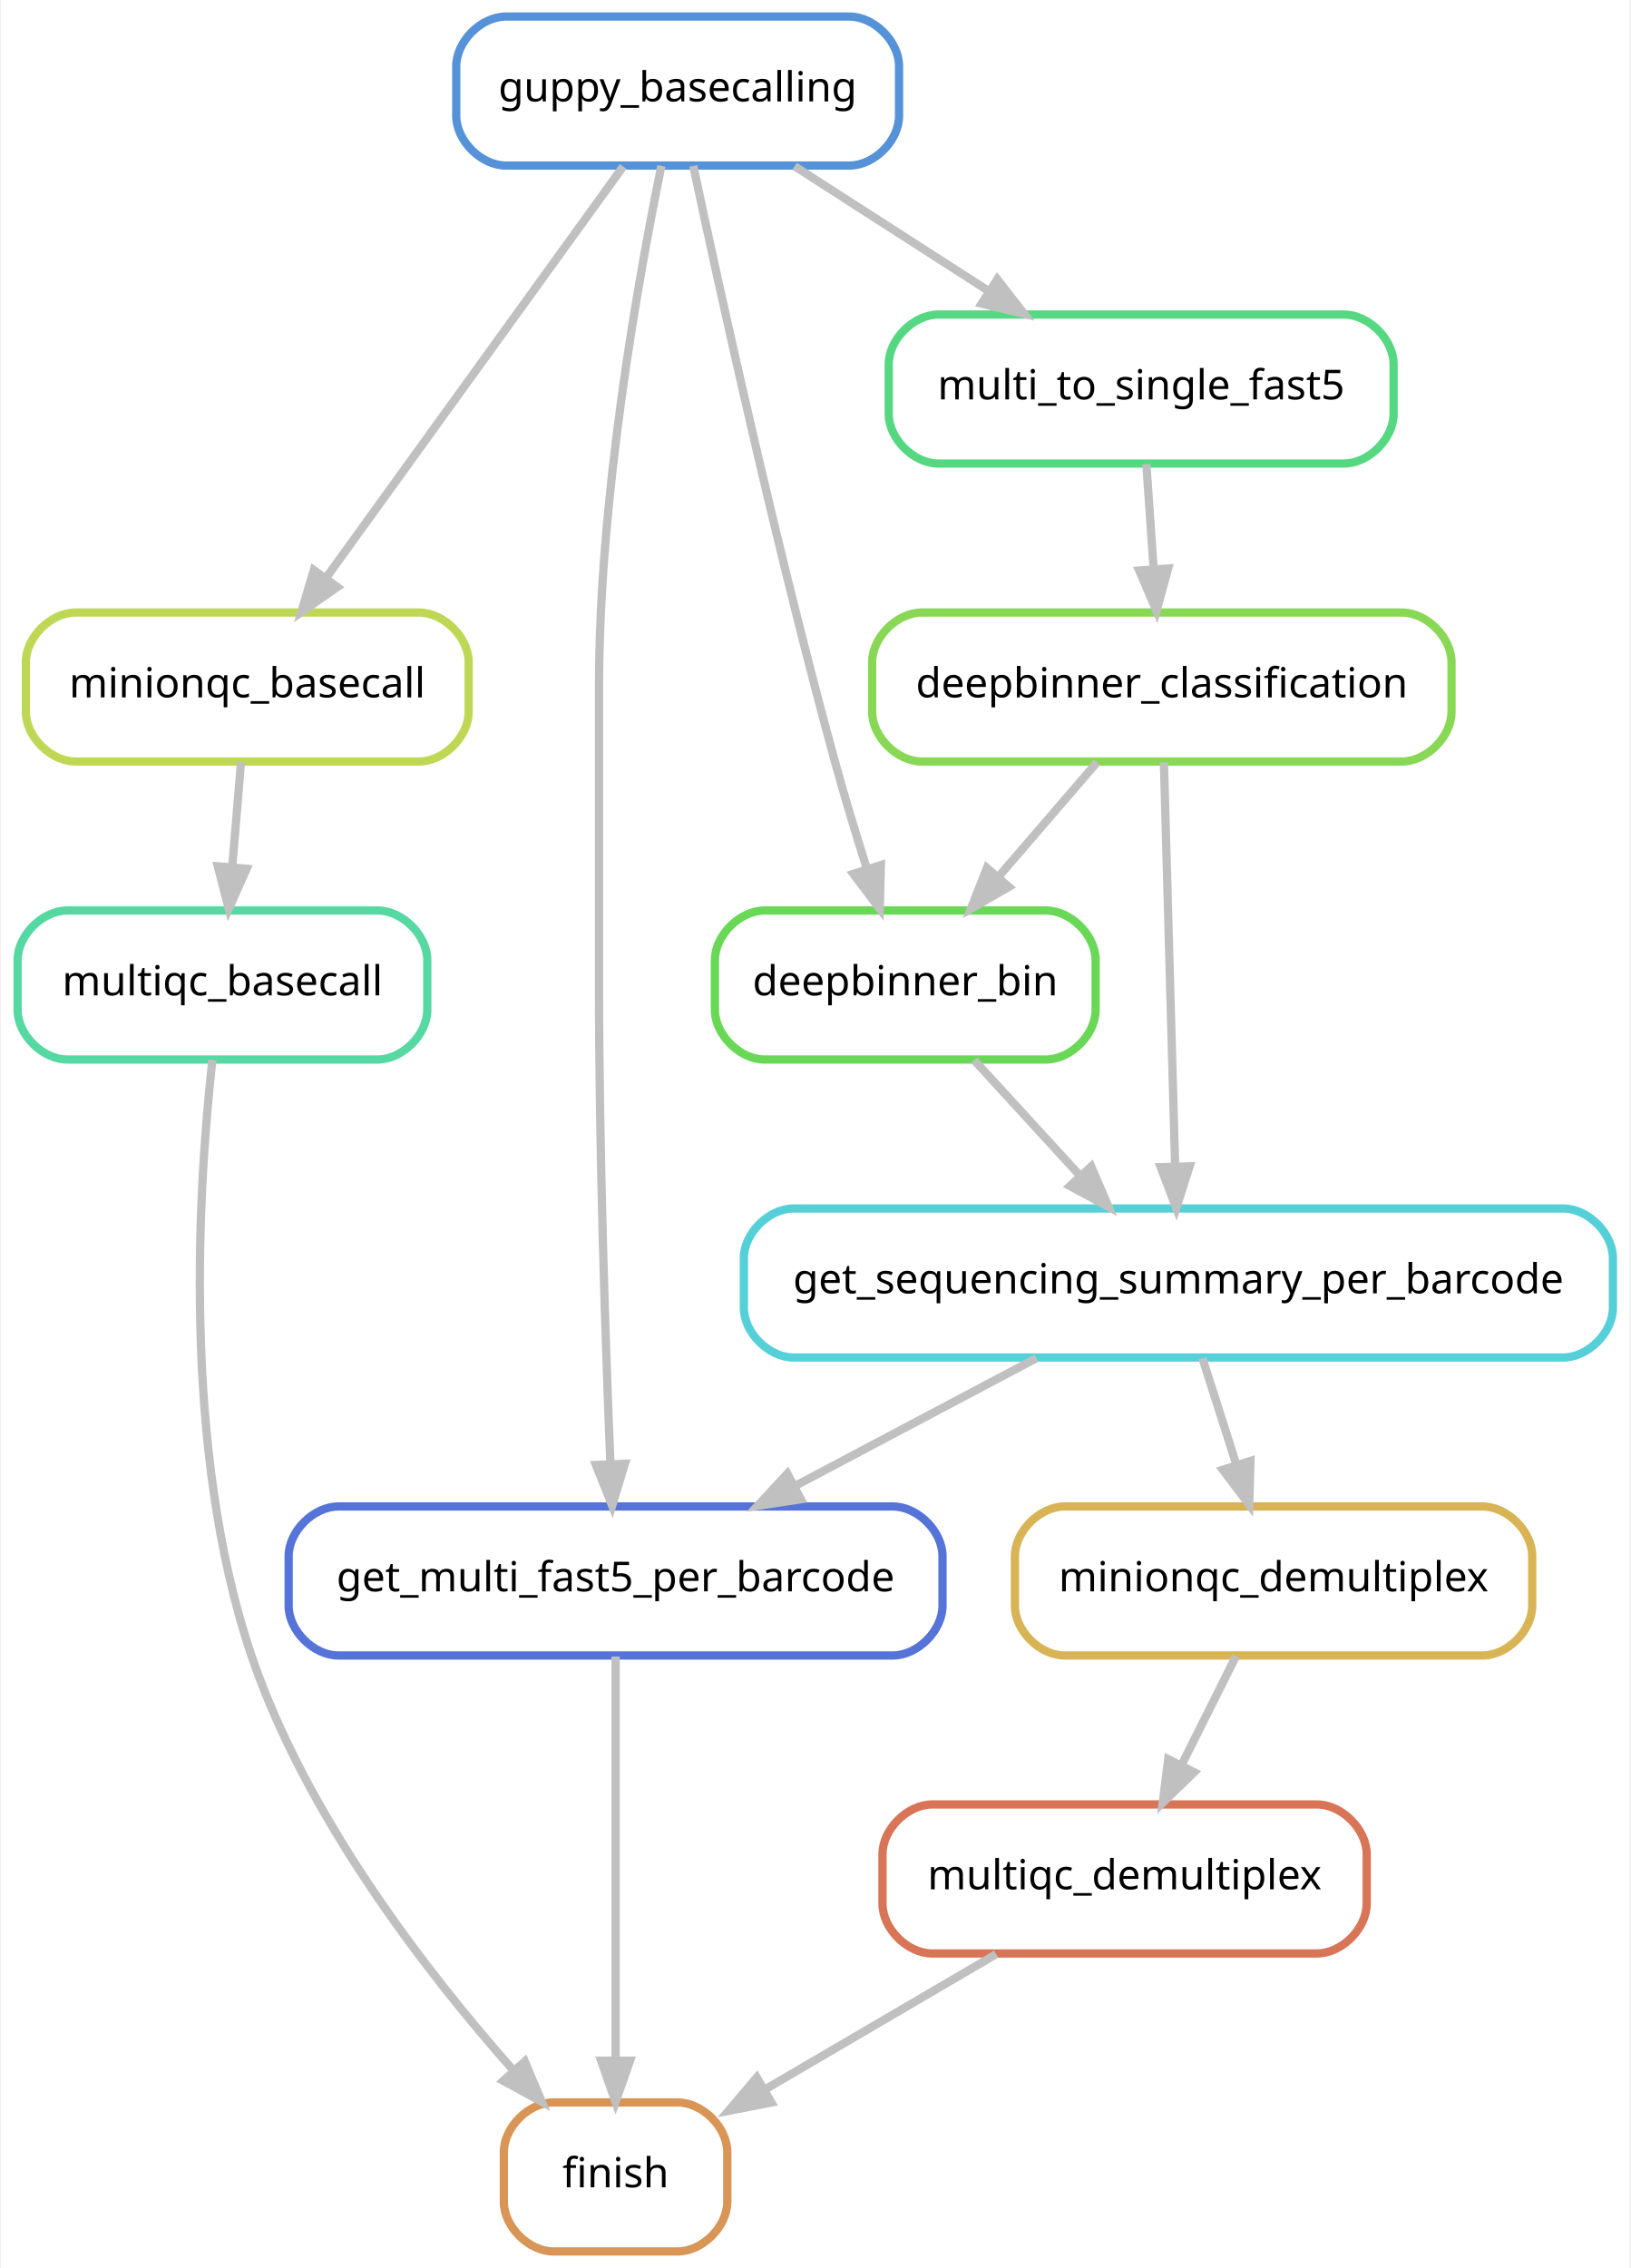
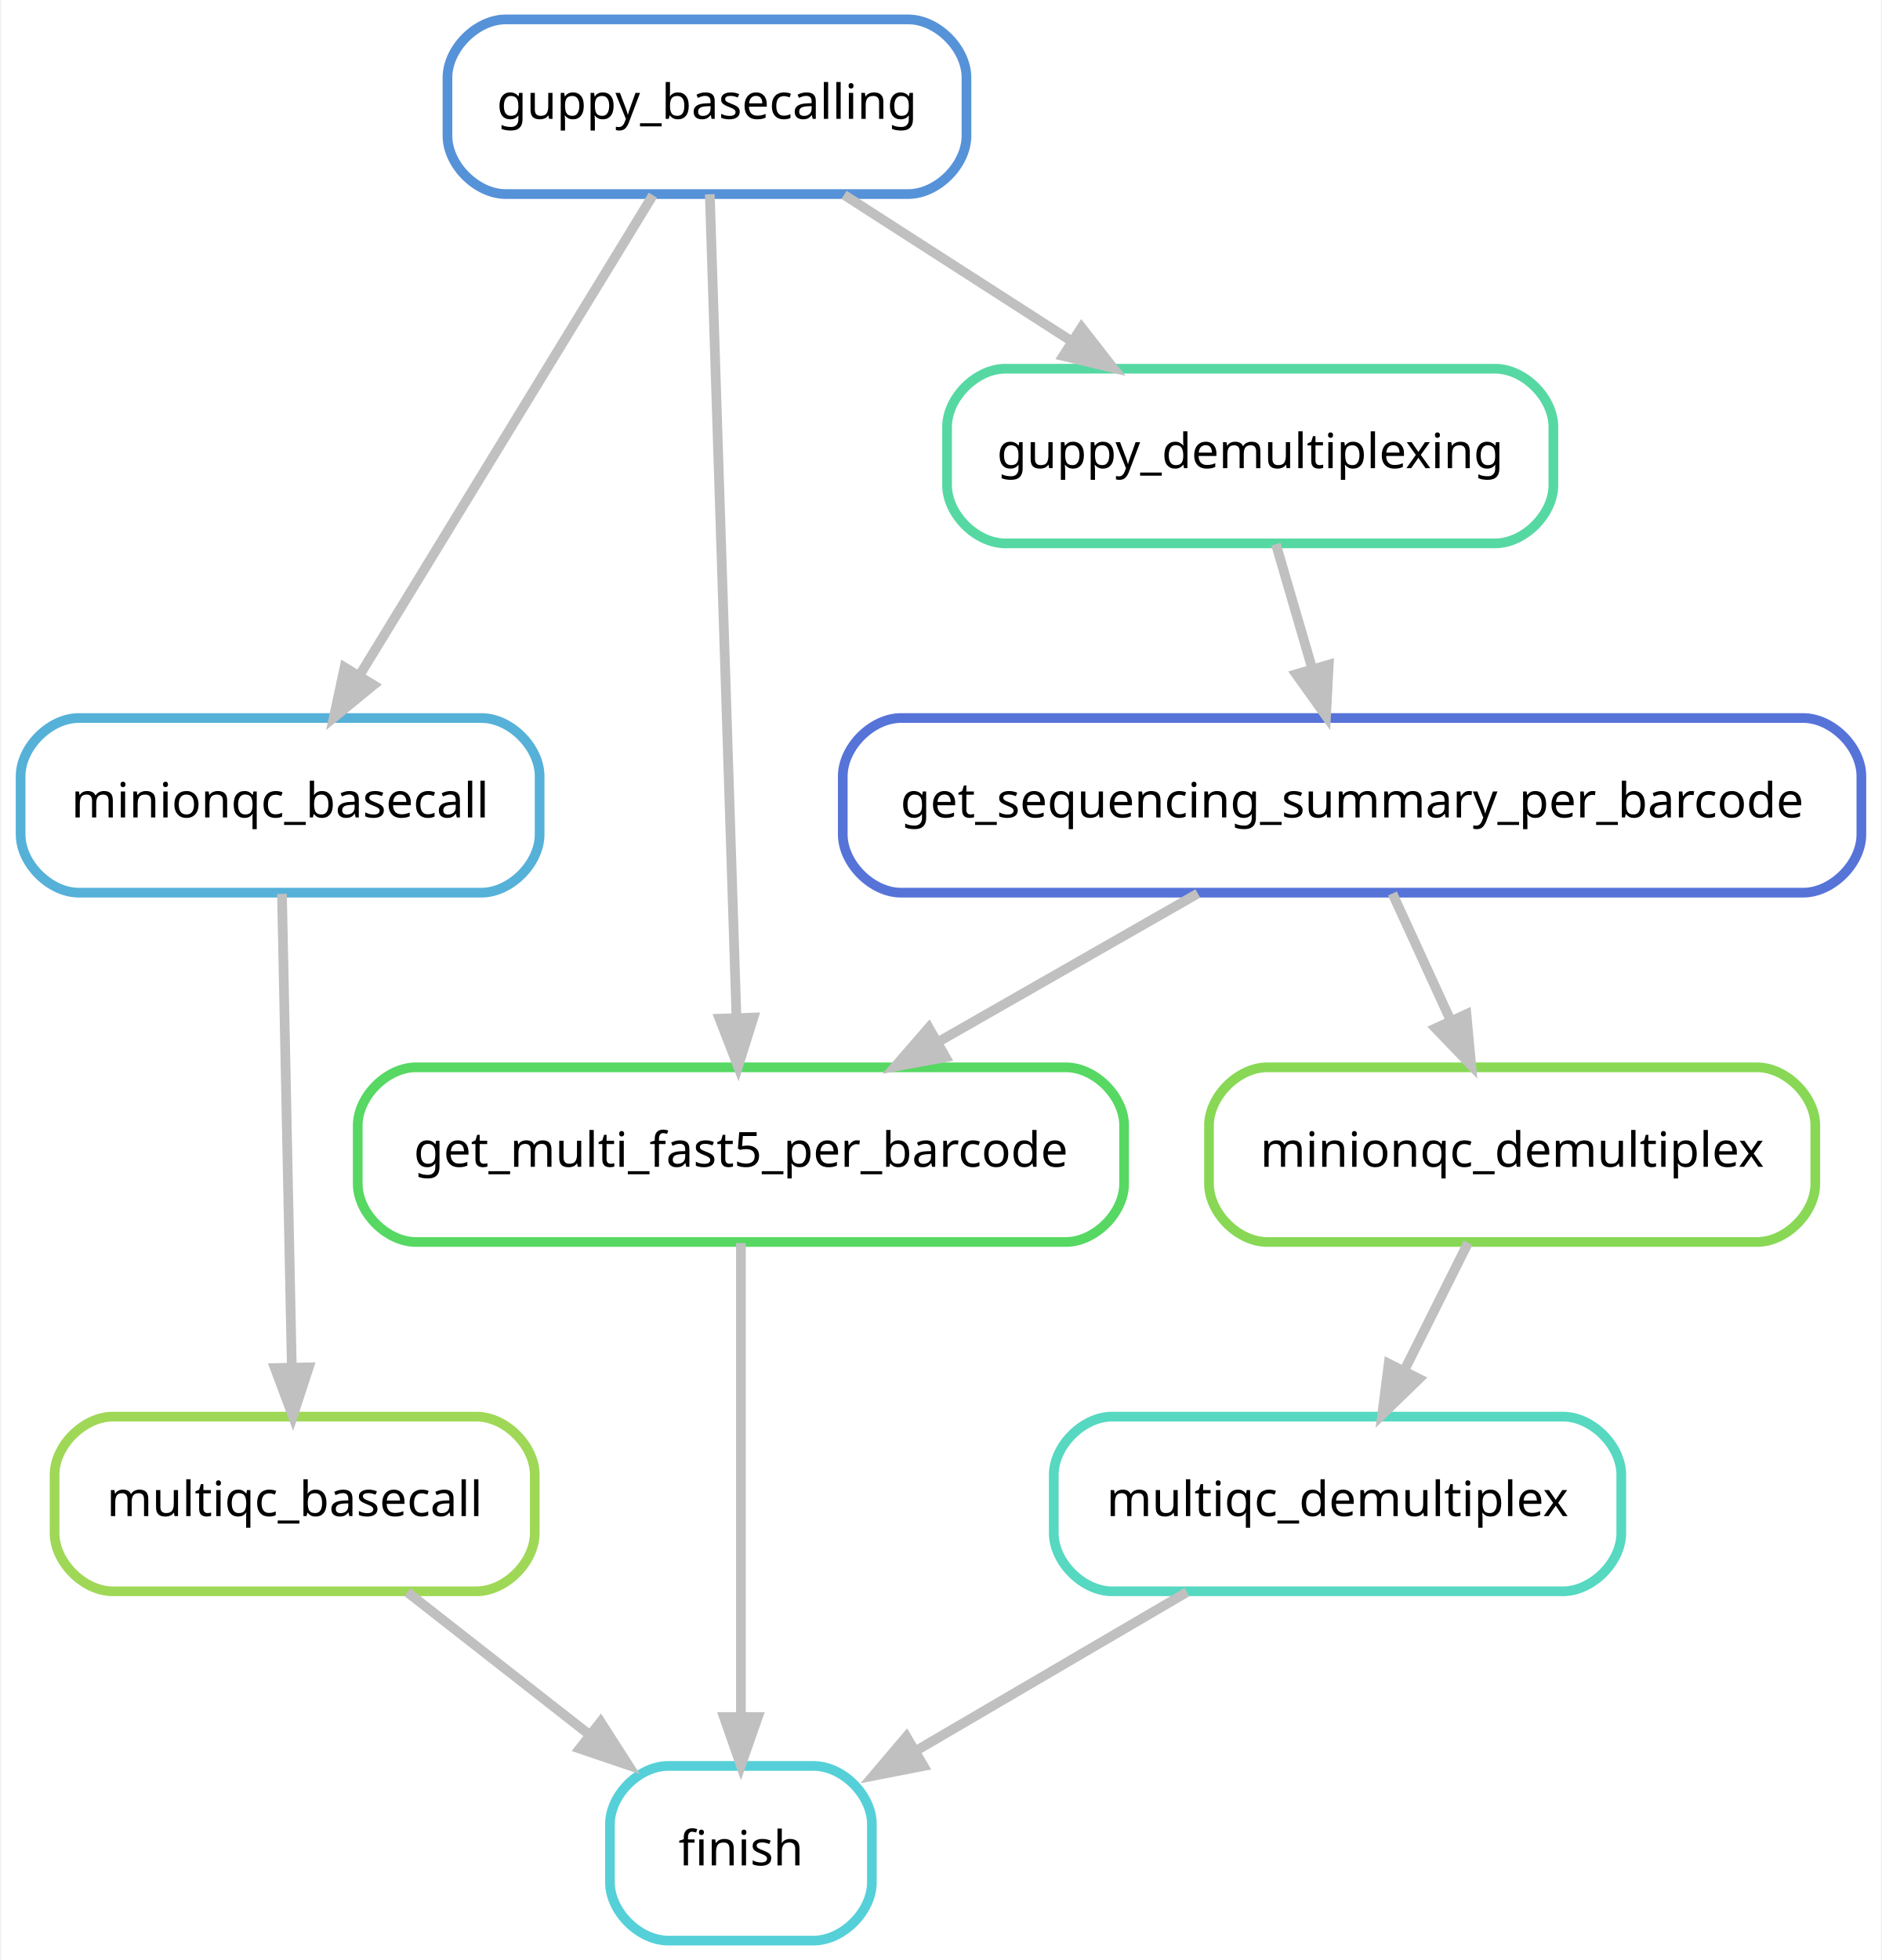
- <svg xmlns="http://www.w3.org/2000/svg" width="394pt" height="548pt" viewBox="0.00 0.00 393.50 548.00">
-   <g id="graph0" class="graph" transform="scale(1 1) rotate(0) translate(4 544)">
-     <polygon fill="#ffffff" stroke="transparent" points="-4,4 -4,-544 389.5,-544 389.5,4 -4,4" />
+ <svg xmlns="http://www.w3.org/2000/svg" width="388pt" height="404pt" viewBox="0.00 0.00 387.50 404.00">
+   <g id="graph0" class="graph" transform="scale(1 1) rotate(0) translate(4 400)">
+     <polygon fill="#ffffff" stroke="transparent" points="-4,4 -4,-400 383.5,-400 383.5,4 -4,4" />
    <g id="node1" class="node">
-       <path fill="none" stroke="#d89556" stroke-width="2" d="M159.5,-36C159.5,-36 129.5,-36 129.5,-36 123.5,-36 117.5,-30 117.5,-24 117.5,-24 117.5,-12 117.5,-12 117.5,-6 123.5,0 129.5,0 129.5,0 159.5,0 159.5,0 165.5,0 171.5,-6 171.5,-12 171.5,-12 171.5,-24 171.5,-24 171.5,-30 165.5,-36 159.5,-36" />
-       <text text-anchor="middle" x="144.5" y="-15.5" font-family="sans" font-size="10.00" fill="#000000">finish</text>
+       <path fill="none" stroke="#56d0d8" stroke-width="2" d="M163.5,-36C163.5,-36 133.5,-36 133.5,-36 127.5,-36 121.5,-30 121.5,-24 121.5,-24 121.5,-12 121.5,-12 121.5,-6 127.5,0 133.5,0 133.5,0 163.5,0 163.5,0 169.5,0 175.5,-6 175.5,-12 175.5,-12 175.5,-24 175.5,-24 175.5,-30 169.5,-36 163.5,-36" />
+       <text text-anchor="middle" x="148.5" y="-15.5" font-family="sans" font-size="10.00" fill="#000000">finish</text>
    </g>
    <g id="node2" class="node">
-       <path fill="none" stroke="#56d8a2" stroke-width="2" d="M87,-324C87,-324 12,-324 12,-324 6,-324 0,-318 0,-312 0,-312 0,-300 0,-300 0,-294 6,-288 12,-288 12,-288 87,-288 87,-288 93,-288 99,-294 99,-300 99,-300 99,-312 99,-312 99,-318 93,-324 87,-324" />
-       <text text-anchor="middle" x="49.5" y="-303.5" font-family="sans" font-size="10.00" fill="#000000">multiqc_basecall</text>
+       <path fill="none" stroke="#9fd856" stroke-width="2" d="M94,-108C94,-108 19,-108 19,-108 13,-108 7,-102 7,-96 7,-96 7,-84 7,-84 7,-78 13,-72 19,-72 19,-72 94,-72 94,-72 100,-72 106,-78 106,-84 106,-84 106,-96 106,-96 106,-102 100,-108 94,-108" />
+       <text text-anchor="middle" x="56.5" y="-87.5" font-family="sans" font-size="10.00" fill="#000000">multiqc_basecall</text>
+     </g>
+     <g id="edge3" class="edge">
+       <path fill="none" stroke="#c0c0c0" stroke-width="2" d="M79.716,-71.831C91.047,-62.963 104.846,-52.164 117.103,-42.572" />
+       <polygon fill="#c0c0c0" stroke="#c0c0c0" stroke-width="2" points="119.574,-45.082 125.292,-36.163 115.26,-39.57 119.574,-45.082" />
+     </g>
+     <g id="node3" class="node">
+       <path fill="none" stroke="#56d8c1" stroke-width="2" d="M318,-108C318,-108 225,-108 225,-108 219,-108 213,-102 213,-96 213,-96 213,-84 213,-84 213,-78 219,-72 225,-72 225,-72 318,-72 318,-72 324,-72 330,-78 330,-84 330,-84 330,-96 330,-96 330,-102 324,-108 318,-108" />
+       <text text-anchor="middle" x="271.5" y="-87.5" font-family="sans" font-size="10.00" fill="#000000">multiqc_demultiplex</text>
+     </g>
+     <g id="edge2" class="edge">
+       <path fill="none" stroke="#c0c0c0" stroke-width="2" d="M240.462,-71.831C223.493,-61.898 202.385,-49.542 184.672,-39.174" />
+       <polygon fill="#c0c0c0" stroke="#c0c0c0" stroke-width="2" points="186.158,-35.988 175.76,-33.957 182.621,-42.029 186.158,-35.988" />
+     </g>
+     <g id="node4" class="node">
+       <path fill="none" stroke="#56d863" stroke-width="2" d="M215.5,-180C215.5,-180 81.5,-180 81.5,-180 75.5,-180 69.5,-174 69.5,-168 69.5,-168 69.5,-156 69.5,-156 69.5,-150 75.5,-144 81.5,-144 81.5,-144 215.5,-144 215.5,-144 221.5,-144 227.5,-150 227.5,-156 227.5,-156 227.5,-168 227.5,-168 227.5,-174 221.5,-180 215.5,-180" />
+       <text text-anchor="middle" x="148.5" y="-159.5" font-family="sans" font-size="10.00" fill="#000000">get_multi_fast5_per_barcode</text>
    </g>
    <g id="edge1" class="edge">
-       <path fill="none" stroke="#c0c0c0" stroke-width="2" d="M47.073,-287.905C43.665,-257.32 39.62,-193.863 56.5,-144 69.644,-105.172 98.706,-67.568 119.846,-43.703" />
-       <polygon fill="#c0c0c0" stroke="#c0c0c0" stroke-width="2" points="122.562,-45.918 126.677,-36.155 117.371,-41.221 122.562,-45.918" />
-     </g>
-     <g id="node3" class="node">
-       <path fill="none" stroke="#d87556" stroke-width="2" d="M314,-108C314,-108 221,-108 221,-108 215,-108 209,-102 209,-96 209,-96 209,-84 209,-84 209,-78 215,-72 221,-72 221,-72 314,-72 314,-72 320,-72 326,-78 326,-84 326,-84 326,-96 326,-96 326,-102 320,-108 314,-108" />
-       <text text-anchor="middle" x="267.5" y="-87.5" font-family="sans" font-size="10.00" fill="#000000">multiqc_demultiplex</text>
-     </g>
-     <g id="edge2" class="edge">
-       <path fill="none" stroke="#c0c0c0" stroke-width="2" d="M236.462,-71.831C219.493,-61.898 198.385,-49.542 180.672,-39.174" />
-       <polygon fill="#c0c0c0" stroke="#c0c0c0" stroke-width="2" points="182.158,-35.988 171.76,-33.957 178.621,-42.029 182.158,-35.988" />
-     </g>
-     <g id="node4" class="node">
-       <path fill="none" stroke="#5673d8" stroke-width="2" d="M211.5,-180C211.5,-180 77.5,-180 77.5,-180 71.5,-180 65.5,-174 65.5,-168 65.5,-168 65.5,-156 65.5,-156 65.5,-150 71.5,-144 77.5,-144 77.5,-144 211.5,-144 211.5,-144 217.5,-144 223.5,-150 223.5,-156 223.5,-156 223.5,-168 223.5,-168 223.5,-174 217.5,-180 211.5,-180" />
-       <text text-anchor="middle" x="144.5" y="-159.5" font-family="sans" font-size="10.00" fill="#000000">get_multi_fast5_per_barcode</text>
-     </g>
-     <g id="edge3" class="edge">
-       <path fill="none" stroke="#c0c0c0" stroke-width="2" d="M144.5,-143.762C144.5,-119.201 144.5,-75.247 144.5,-46.354" />
-       <polygon fill="#c0c0c0" stroke="#c0c0c0" stroke-width="2" points="148,-46.09 144.5,-36.09 141,-46.09 148,-46.09" />
+       <path fill="none" stroke="#c0c0c0" stroke-width="2" d="M148.5,-143.762C148.5,-119.201 148.5,-75.247 148.5,-46.354" />
+       <polygon fill="#c0c0c0" stroke="#c0c0c0" stroke-width="2" points="152,-46.09 148.5,-36.09 145,-46.09 152,-46.09" />
    </g>
    <g id="node5" class="node">
-       <path fill="none" stroke="#bed856" stroke-width="2" d="M97,-396C97,-396 14,-396 14,-396 8,-396 2,-390 2,-384 2,-384 2,-372 2,-372 2,-366 8,-360 14,-360 14,-360 97,-360 97,-360 103,-360 109,-366 109,-372 109,-372 109,-384 109,-384 109,-390 103,-396 97,-396" />
-       <text text-anchor="middle" x="55.5" y="-375.5" font-family="sans" font-size="10.00" fill="#000000">minionqc_basecall</text>
+       <path fill="none" stroke="#56b1d8" stroke-width="2" d="M95,-252C95,-252 12,-252 12,-252 6,-252 0,-246 0,-240 0,-240 0,-228 0,-228 0,-222 6,-216 12,-216 12,-216 95,-216 95,-216 101,-216 107,-222 107,-228 107,-228 107,-240 107,-240 107,-246 101,-252 95,-252" />
+       <text text-anchor="middle" x="53.5" y="-231.5" font-family="sans" font-size="10.00" fill="#000000">minionqc_basecall</text>
    </g>
    <g id="edge4" class="edge">
-       <path fill="none" stroke="#c0c0c0" stroke-width="2" d="M53.986,-359.831C53.344,-352.131 52.581,-342.974 51.868,-334.417" />
-       <polygon fill="#c0c0c0" stroke="#c0c0c0" stroke-width="2" points="55.353,-334.088 51.034,-324.413 48.377,-334.669 55.353,-334.088" />
+       <path fill="none" stroke="#c0c0c0" stroke-width="2" d="M53.88,-215.762C54.392,-191.201 55.307,-147.247 55.909,-118.354" />
+       <polygon fill="#c0c0c0" stroke="#c0c0c0" stroke-width="2" points="59.414,-118.16 56.123,-108.09 52.416,-118.014 59.414,-118.16" />
    </g>
    <g id="node6" class="node">
-       <path fill="none" stroke="#d8b456" stroke-width="2" d="M354,-180C354,-180 253,-180 253,-180 247,-180 241,-174 241,-168 241,-168 241,-156 241,-156 241,-150 247,-144 253,-144 253,-144 354,-144 354,-144 360,-144 366,-150 366,-156 366,-156 366,-168 366,-168 366,-174 360,-180 354,-180" />
-       <text text-anchor="middle" x="303.5" y="-159.5" font-family="sans" font-size="10.00" fill="#000000">minionqc_demultiplex</text>
+       <path fill="none" stroke="#88d856" stroke-width="2" d="M358,-180C358,-180 257,-180 257,-180 251,-180 245,-174 245,-168 245,-168 245,-156 245,-156 245,-150 251,-144 257,-144 257,-144 358,-144 358,-144 364,-144 370,-150 370,-156 370,-156 370,-168 370,-168 370,-174 364,-180 358,-180" />
+       <text text-anchor="middle" x="307.5" y="-159.5" font-family="sans" font-size="10.00" fill="#000000">minionqc_demultiplex</text>
    </g>
    <g id="edge5" class="edge">
-       <path fill="none" stroke="#c0c0c0" stroke-width="2" d="M294.416,-143.831C290.438,-135.877 285.685,-126.369 281.286,-117.572" />
-       <polygon fill="#c0c0c0" stroke="#c0c0c0" stroke-width="2" points="284.309,-115.792 276.707,-108.413 278.048,-118.923 284.309,-115.792" />
+       <path fill="none" stroke="#c0c0c0" stroke-width="2" d="M298.416,-143.831C294.438,-135.877 289.685,-126.369 285.286,-117.572" />
+       <polygon fill="#c0c0c0" stroke="#c0c0c0" stroke-width="2" points="288.309,-115.792 280.707,-108.413 282.048,-118.923 288.309,-115.792" />
    </g>
    <g id="node7" class="node">
-       <path fill="none" stroke="#56d0d8" stroke-width="2" d="M373.5,-252C373.5,-252 187.5,-252 187.5,-252 181.5,-252 175.5,-246 175.5,-240 175.5,-240 175.5,-228 175.5,-228 175.5,-222 181.5,-216 187.5,-216 187.5,-216 373.5,-216 373.5,-216 379.5,-216 385.5,-222 385.5,-228 385.5,-228 385.5,-240 385.5,-240 385.5,-246 379.5,-252 373.5,-252" />
-       <text text-anchor="middle" x="280.5" y="-231.5" font-family="sans" font-size="10.00" fill="#000000">get_sequencing_summary_per_barcode</text>
+       <path fill="none" stroke="#5673d8" stroke-width="2" d="M367.5,-252C367.5,-252 181.5,-252 181.5,-252 175.5,-252 169.5,-246 169.5,-240 169.5,-240 169.5,-228 169.5,-228 169.5,-222 175.5,-216 181.5,-216 181.5,-216 367.5,-216 367.5,-216 373.5,-216 379.5,-222 379.5,-228 379.5,-228 379.5,-240 379.5,-240 379.5,-246 373.5,-252 367.5,-252" />
+       <text text-anchor="middle" x="274.5" y="-231.5" font-family="sans" font-size="10.00" fill="#000000">get_sequencing_summary_per_barcode</text>
+     </g>
+     <g id="edge7" class="edge">
+       <path fill="none" stroke="#c0c0c0" stroke-width="2" d="M242.705,-215.831C226.44,-206.537 206.461,-195.121 189.095,-185.197" />
+       <polygon fill="#c0c0c0" stroke="#c0c0c0" stroke-width="2" points="190.704,-182.085 180.285,-180.163 187.231,-188.163 190.704,-182.085" />
+     </g>
+     <g id="edge9" class="edge">
+       <path fill="none" stroke="#c0c0c0" stroke-width="2" d="M282.827,-215.831C286.473,-207.877 290.831,-198.369 294.863,-189.572" />
+       <polygon fill="#c0c0c0" stroke="#c0c0c0" stroke-width="2" points="298.076,-190.962 299.061,-180.413 291.712,-188.046 298.076,-190.962" />
+     </g>
+     <g id="node8" class="node">
+       <path fill="none" stroke="#5692d8" stroke-width="2" d="M183,-396C183,-396 100,-396 100,-396 94,-396 88,-390 88,-384 88,-384 88,-372 88,-372 88,-366 94,-360 100,-360 100,-360 183,-360 183,-360 189,-360 195,-366 195,-372 195,-372 195,-384 195,-384 195,-390 189,-396 183,-396" />
+       <text text-anchor="middle" x="141.5" y="-375.5" font-family="sans" font-size="10.00" fill="#000000">guppy_basecalling</text>
    </g>
    <g id="edge6" class="edge">
-       <path fill="none" stroke="#c0c0c0" stroke-width="2" d="M246.181,-215.831C228.464,-206.452 206.666,-194.911 187.802,-184.924" />
-       <polygon fill="#c0c0c0" stroke="#c0c0c0" stroke-width="2" points="189.283,-181.749 178.808,-180.163 186.008,-187.935 189.283,-181.749" />
-     </g>
-     <g id="edge9" class="edge">
-       <path fill="none" stroke="#c0c0c0" stroke-width="2" d="M286.304,-215.831C288.791,-208.046 291.753,-198.773 294.512,-190.135" />
-       <polygon fill="#c0c0c0" stroke="#c0c0c0" stroke-width="2" points="297.909,-191.004 297.618,-180.413 291.241,-188.874 297.909,-191.004" />
-     </g>
-     <g id="node8" class="node">
-       <path fill="none" stroke="#5692d8" stroke-width="2" d="M201,-540C201,-540 118,-540 118,-540 112,-540 106,-534 106,-528 106,-528 106,-516 106,-516 106,-510 112,-504 118,-504 118,-504 201,-504 201,-504 207,-504 213,-510 213,-516 213,-516 213,-528 213,-528 213,-534 207,-540 201,-540" />
-       <text text-anchor="middle" x="159.5" y="-519.5" font-family="sans" font-size="10.00" fill="#000000">guppy_basecalling</text>
-     </g>
-     <g id="edge7" class="edge">
-       <path fill="none" stroke="#c0c0c0" stroke-width="2" d="M155.563,-503.916C149.998,-476.728 140.5,-423.642 140.5,-378 140.5,-378 140.5,-378 140.5,-306 140.5,-265.861 142.072,-219.452 143.245,-190.411" />
-       <polygon fill="#c0c0c0" stroke="#c0c0c0" stroke-width="2" points="146.752,-190.318 143.671,-180.181 139.758,-190.027 146.752,-190.318" />
+       <path fill="none" stroke="#c0c0c0" stroke-width="2" d="M142.085,-359.955C143.302,-322.394 146.116,-235.554 147.579,-190.41" />
+       <polygon fill="#c0c0c0" stroke="#c0c0c0" stroke-width="2" points="151.086,-190.253 147.912,-180.145 144.09,-190.026 151.086,-190.253" />
    </g>
    <g id="edge8" class="edge">
-       <path fill="none" stroke="#c0c0c0" stroke-width="2" d="M146.328,-503.762C128.199,-478.66 95.44,-433.302 74.615,-404.467" />
-       <polygon fill="#c0c0c0" stroke="#c0c0c0" stroke-width="2" points="77.257,-402.147 68.565,-396.09 71.582,-406.246 77.257,-402.147" />
+       <path fill="none" stroke="#c0c0c0" stroke-width="2" d="M130.355,-359.762C115.081,-334.768 87.534,-289.692 69.903,-260.841" />
+       <polygon fill="#c0c0c0" stroke="#c0c0c0" stroke-width="2" points="72.756,-258.797 64.555,-252.09 66.783,-262.447 72.756,-258.797" />
    </g>
    <g id="node9" class="node">
-       <path fill="none" stroke="#68d856" stroke-width="2" d="M248.5,-324C248.5,-324 180.5,-324 180.5,-324 174.5,-324 168.5,-318 168.5,-312 168.5,-312 168.5,-300 168.5,-300 168.5,-294 174.5,-288 180.5,-288 180.5,-288 248.5,-288 248.5,-288 254.5,-288 260.5,-294 260.5,-300 260.5,-300 260.5,-312 260.5,-312 260.5,-318 254.5,-324 248.5,-324" />
-       <text text-anchor="middle" x="214.5" y="-303.5" font-family="sans" font-size="10.00" fill="#000000">deepbinner_bin</text>
-     </g>
-     <g id="edge12" class="edge">
-       <path fill="none" stroke="#c0c0c0" stroke-width="2" d="M163.282,-503.91C169.667,-473.857 183.287,-411.819 197.5,-360 199.829,-351.509 202.609,-342.349 205.24,-334.027" />
-       <polygon fill="#c0c0c0" stroke="#c0c0c0" stroke-width="2" points="208.609,-334.985 208.335,-324.394 201.944,-332.844 208.609,-334.985" />
-     </g>
-     <g id="node11" class="node">
-       <path fill="none" stroke="#56d882" stroke-width="2" d="M320.5,-468C320.5,-468 222.5,-468 222.5,-468 216.5,-468 210.5,-462 210.5,-456 210.5,-456 210.5,-444 210.5,-444 210.5,-438 216.5,-432 222.5,-432 222.5,-432 320.5,-432 320.5,-432 326.5,-432 332.5,-438 332.5,-444 332.5,-444 332.5,-456 332.5,-456 332.5,-462 326.5,-468 320.5,-468" />
-       <text text-anchor="middle" x="271.5" y="-447.5" font-family="sans" font-size="10.00" fill="#000000">multi_to_single_fast5</text>
-     </g>
-     <g id="edge15" class="edge">
-       <path fill="none" stroke="#c0c0c0" stroke-width="2" d="M187.762,-503.831C201.955,-494.707 219.328,-483.539 234.564,-473.745" />
-       <polygon fill="#c0c0c0" stroke="#c0c0c0" stroke-width="2" points="236.728,-476.515 243.247,-468.163 232.942,-470.626 236.728,-476.515" />
+       <path fill="none" stroke="#56d8a2" stroke-width="2" d="M304,-324C304,-324 203,-324 203,-324 197,-324 191,-318 191,-312 191,-312 191,-300 191,-300 191,-294 197,-288 203,-288 203,-288 304,-288 304,-288 310,-288 316,-294 316,-300 316,-300 316,-312 316,-312 316,-318 310,-324 304,-324" />
+       <text text-anchor="middle" x="253.5" y="-303.5" font-family="sans" font-size="10.00" fill="#000000">guppy_demultiplexing</text>
    </g>
    <g id="edge11" class="edge">
-       <path fill="none" stroke="#c0c0c0" stroke-width="2" d="M231.155,-287.831C238.911,-279.369 248.28,-269.149 256.761,-259.897" />
-       <polygon fill="#c0c0c0" stroke="#c0c0c0" stroke-width="2" points="259.444,-262.15 263.621,-252.413 254.284,-257.42 259.444,-262.15" />
-     </g>
-     <g id="node10" class="node">
-       <path fill="none" stroke="#88d856" stroke-width="2" d="M334.5,-396C334.5,-396 218.5,-396 218.5,-396 212.5,-396 206.5,-390 206.5,-384 206.5,-384 206.5,-372 206.5,-372 206.5,-366 212.5,-360 218.5,-360 218.5,-360 334.5,-360 334.5,-360 340.5,-360 346.5,-366 346.5,-372 346.5,-372 346.5,-384 346.5,-384 346.5,-390 340.5,-396 334.5,-396" />
-       <text text-anchor="middle" x="276.5" y="-375.5" font-family="sans" font-size="10.00" fill="#000000">deepbinner_classification</text>
+       <path fill="none" stroke="#c0c0c0" stroke-width="2" d="M169.762,-359.831C183.955,-350.707 201.328,-339.539 216.564,-329.745" />
+       <polygon fill="#c0c0c0" stroke="#c0c0c0" stroke-width="2" points="218.728,-332.515 225.247,-324.163 214.942,-326.626 218.728,-332.515" />
    </g>
    <g id="edge10" class="edge">
-       <path fill="none" stroke="#c0c0c0" stroke-width="2" d="M277.007,-359.762C277.689,-335.201 278.91,-291.247 279.712,-262.354" />
-       <polygon fill="#c0c0c0" stroke="#c0c0c0" stroke-width="2" points="283.218,-262.183 279.998,-252.09 276.221,-261.988 283.218,-262.183" />
-     </g>
-     <g id="edge13" class="edge">
-       <path fill="none" stroke="#c0c0c0" stroke-width="2" d="M260.855,-359.831C253.641,-351.454 244.943,-341.353 237.04,-332.175" />
-       <polygon fill="#c0c0c0" stroke="#c0c0c0" stroke-width="2" points="239.533,-329.707 230.356,-324.413 234.229,-334.275 239.533,-329.707" />
-     </g>
-     <g id="edge14" class="edge">
-       <path fill="none" stroke="#c0c0c0" stroke-width="2" d="M272.762,-431.831C273.296,-424.131 273.932,-414.974 274.527,-406.417" />
-       <polygon fill="#c0c0c0" stroke="#c0c0c0" stroke-width="2" points="278.02,-406.632 275.221,-396.413 271.037,-406.147 278.02,-406.632" />
+       <path fill="none" stroke="#c0c0c0" stroke-width="2" d="M258.799,-287.831C261.07,-280.046 263.775,-270.773 266.294,-262.135" />
+       <polygon fill="#c0c0c0" stroke="#c0c0c0" stroke-width="2" points="269.689,-262.993 269.13,-252.413 262.969,-261.033 269.689,-262.993" />
    </g>
  </g>
</svg>
